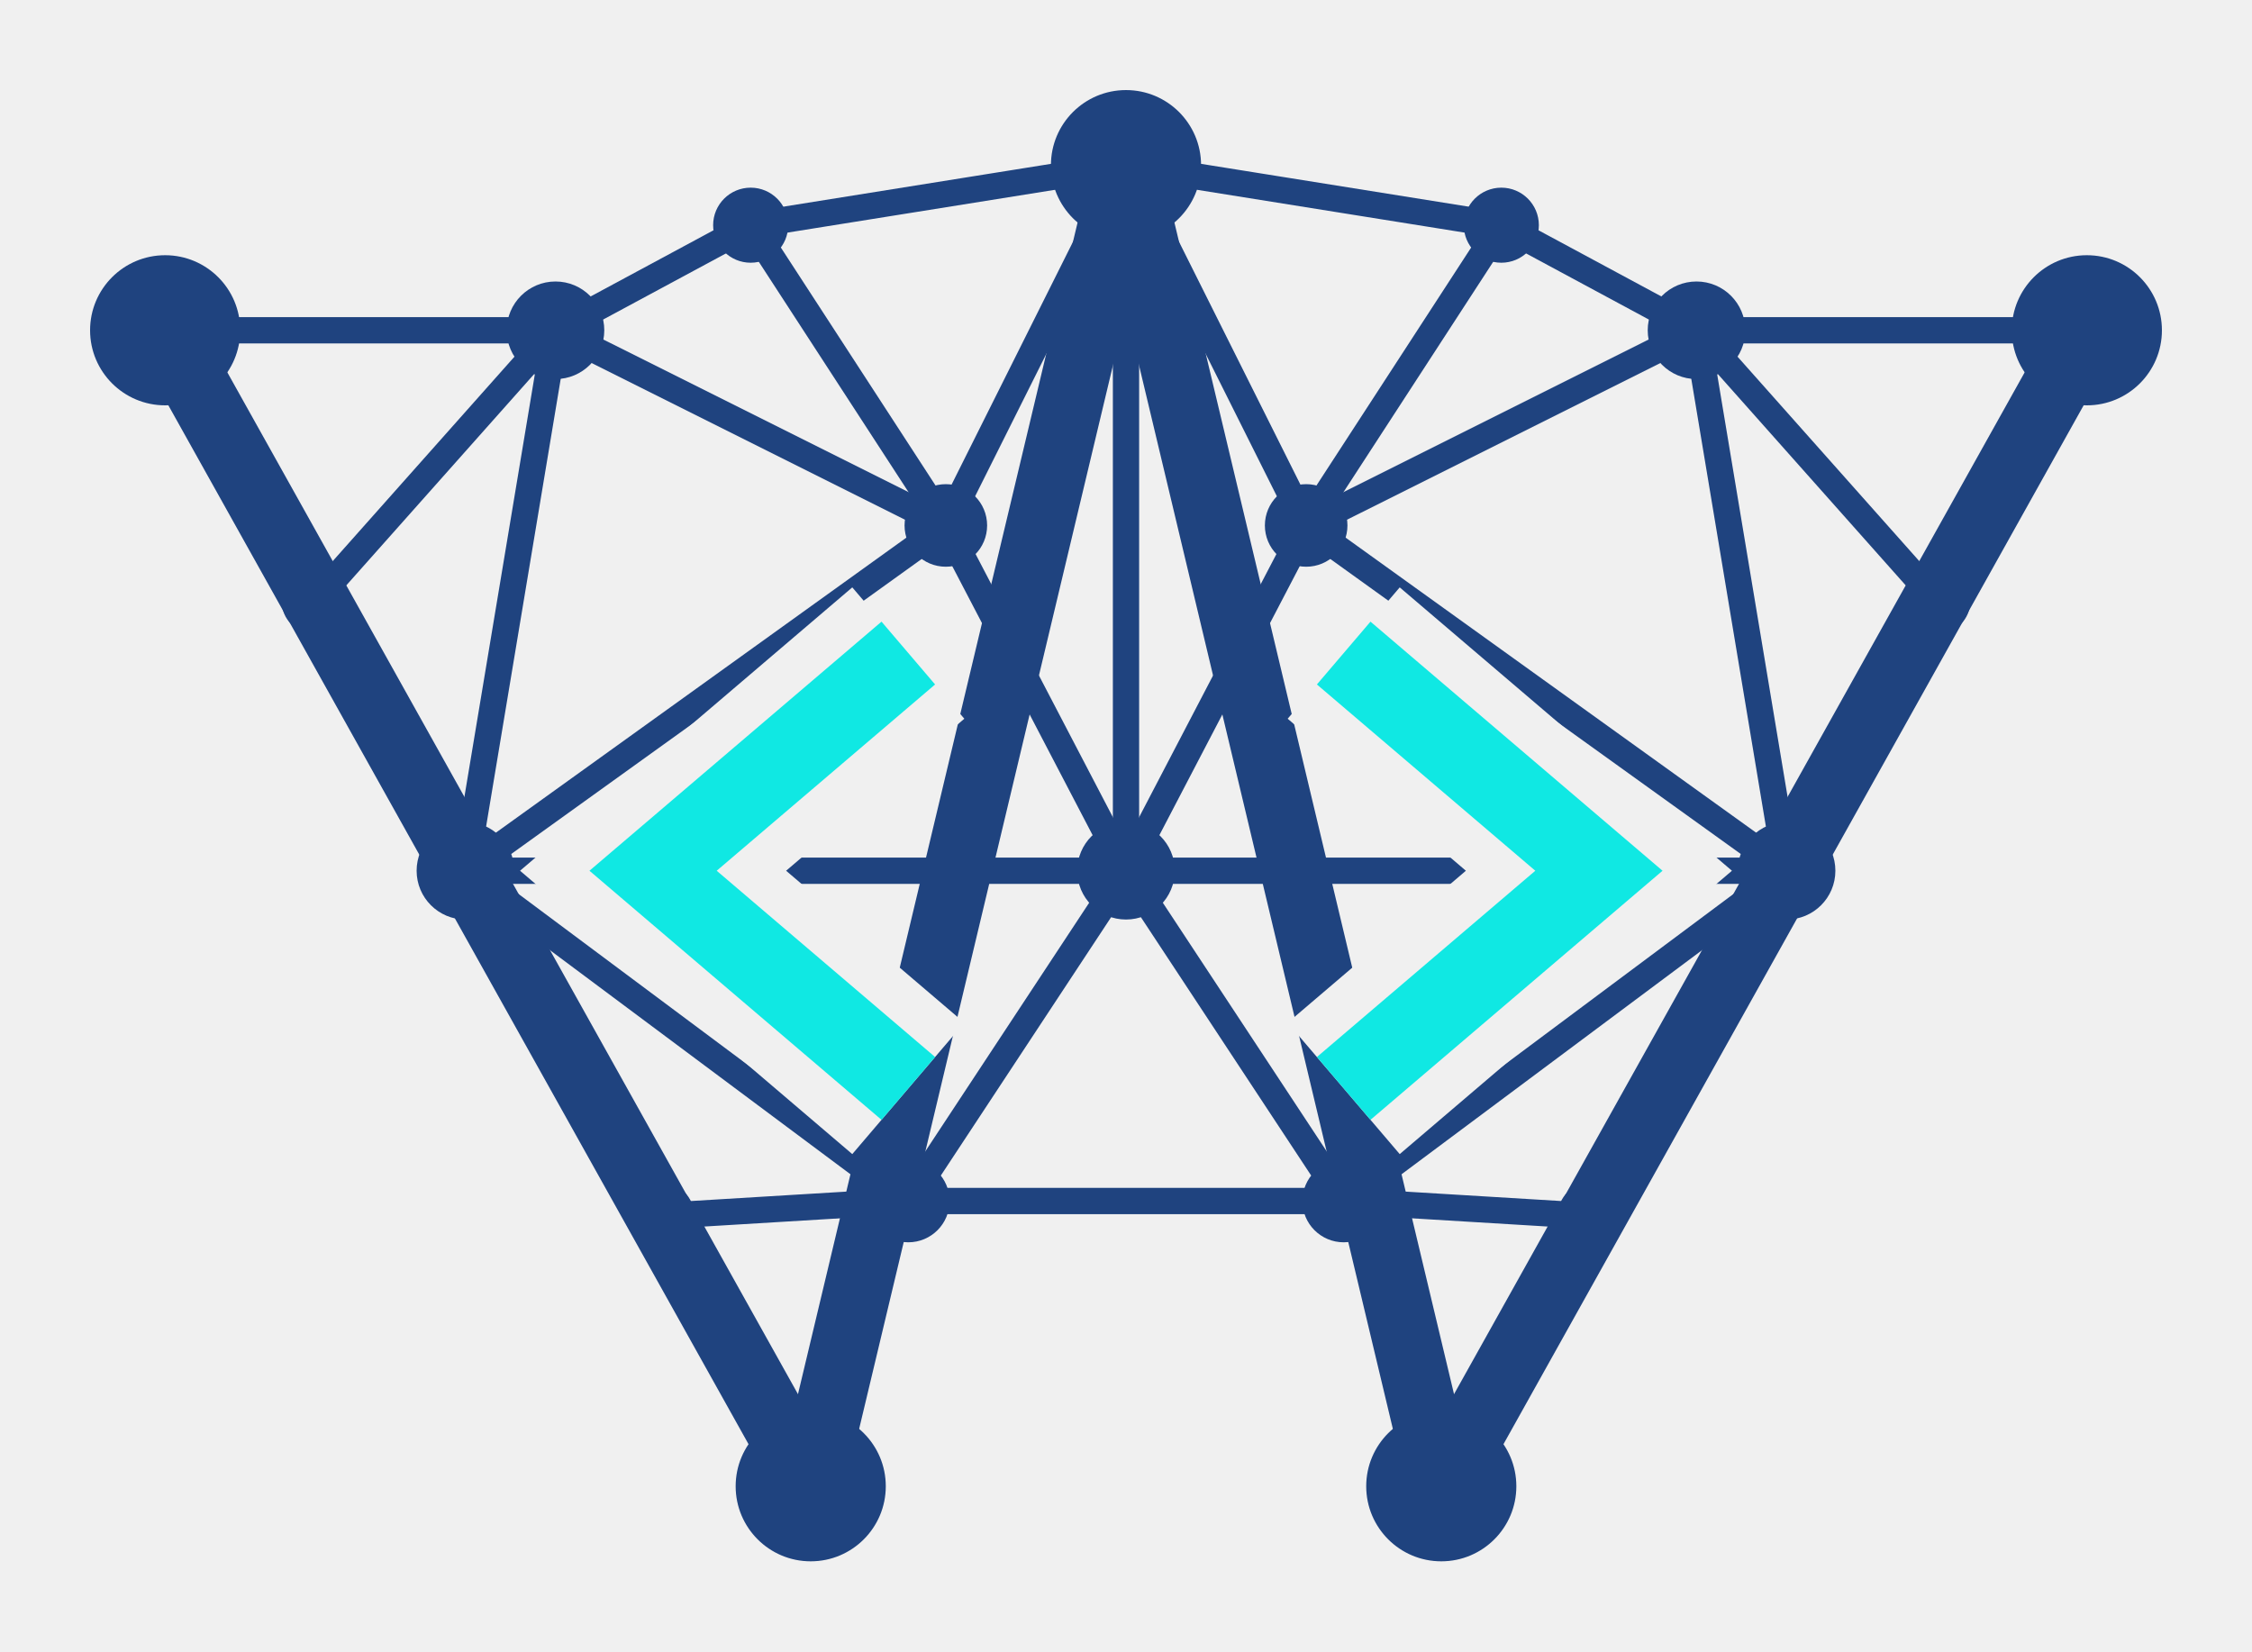
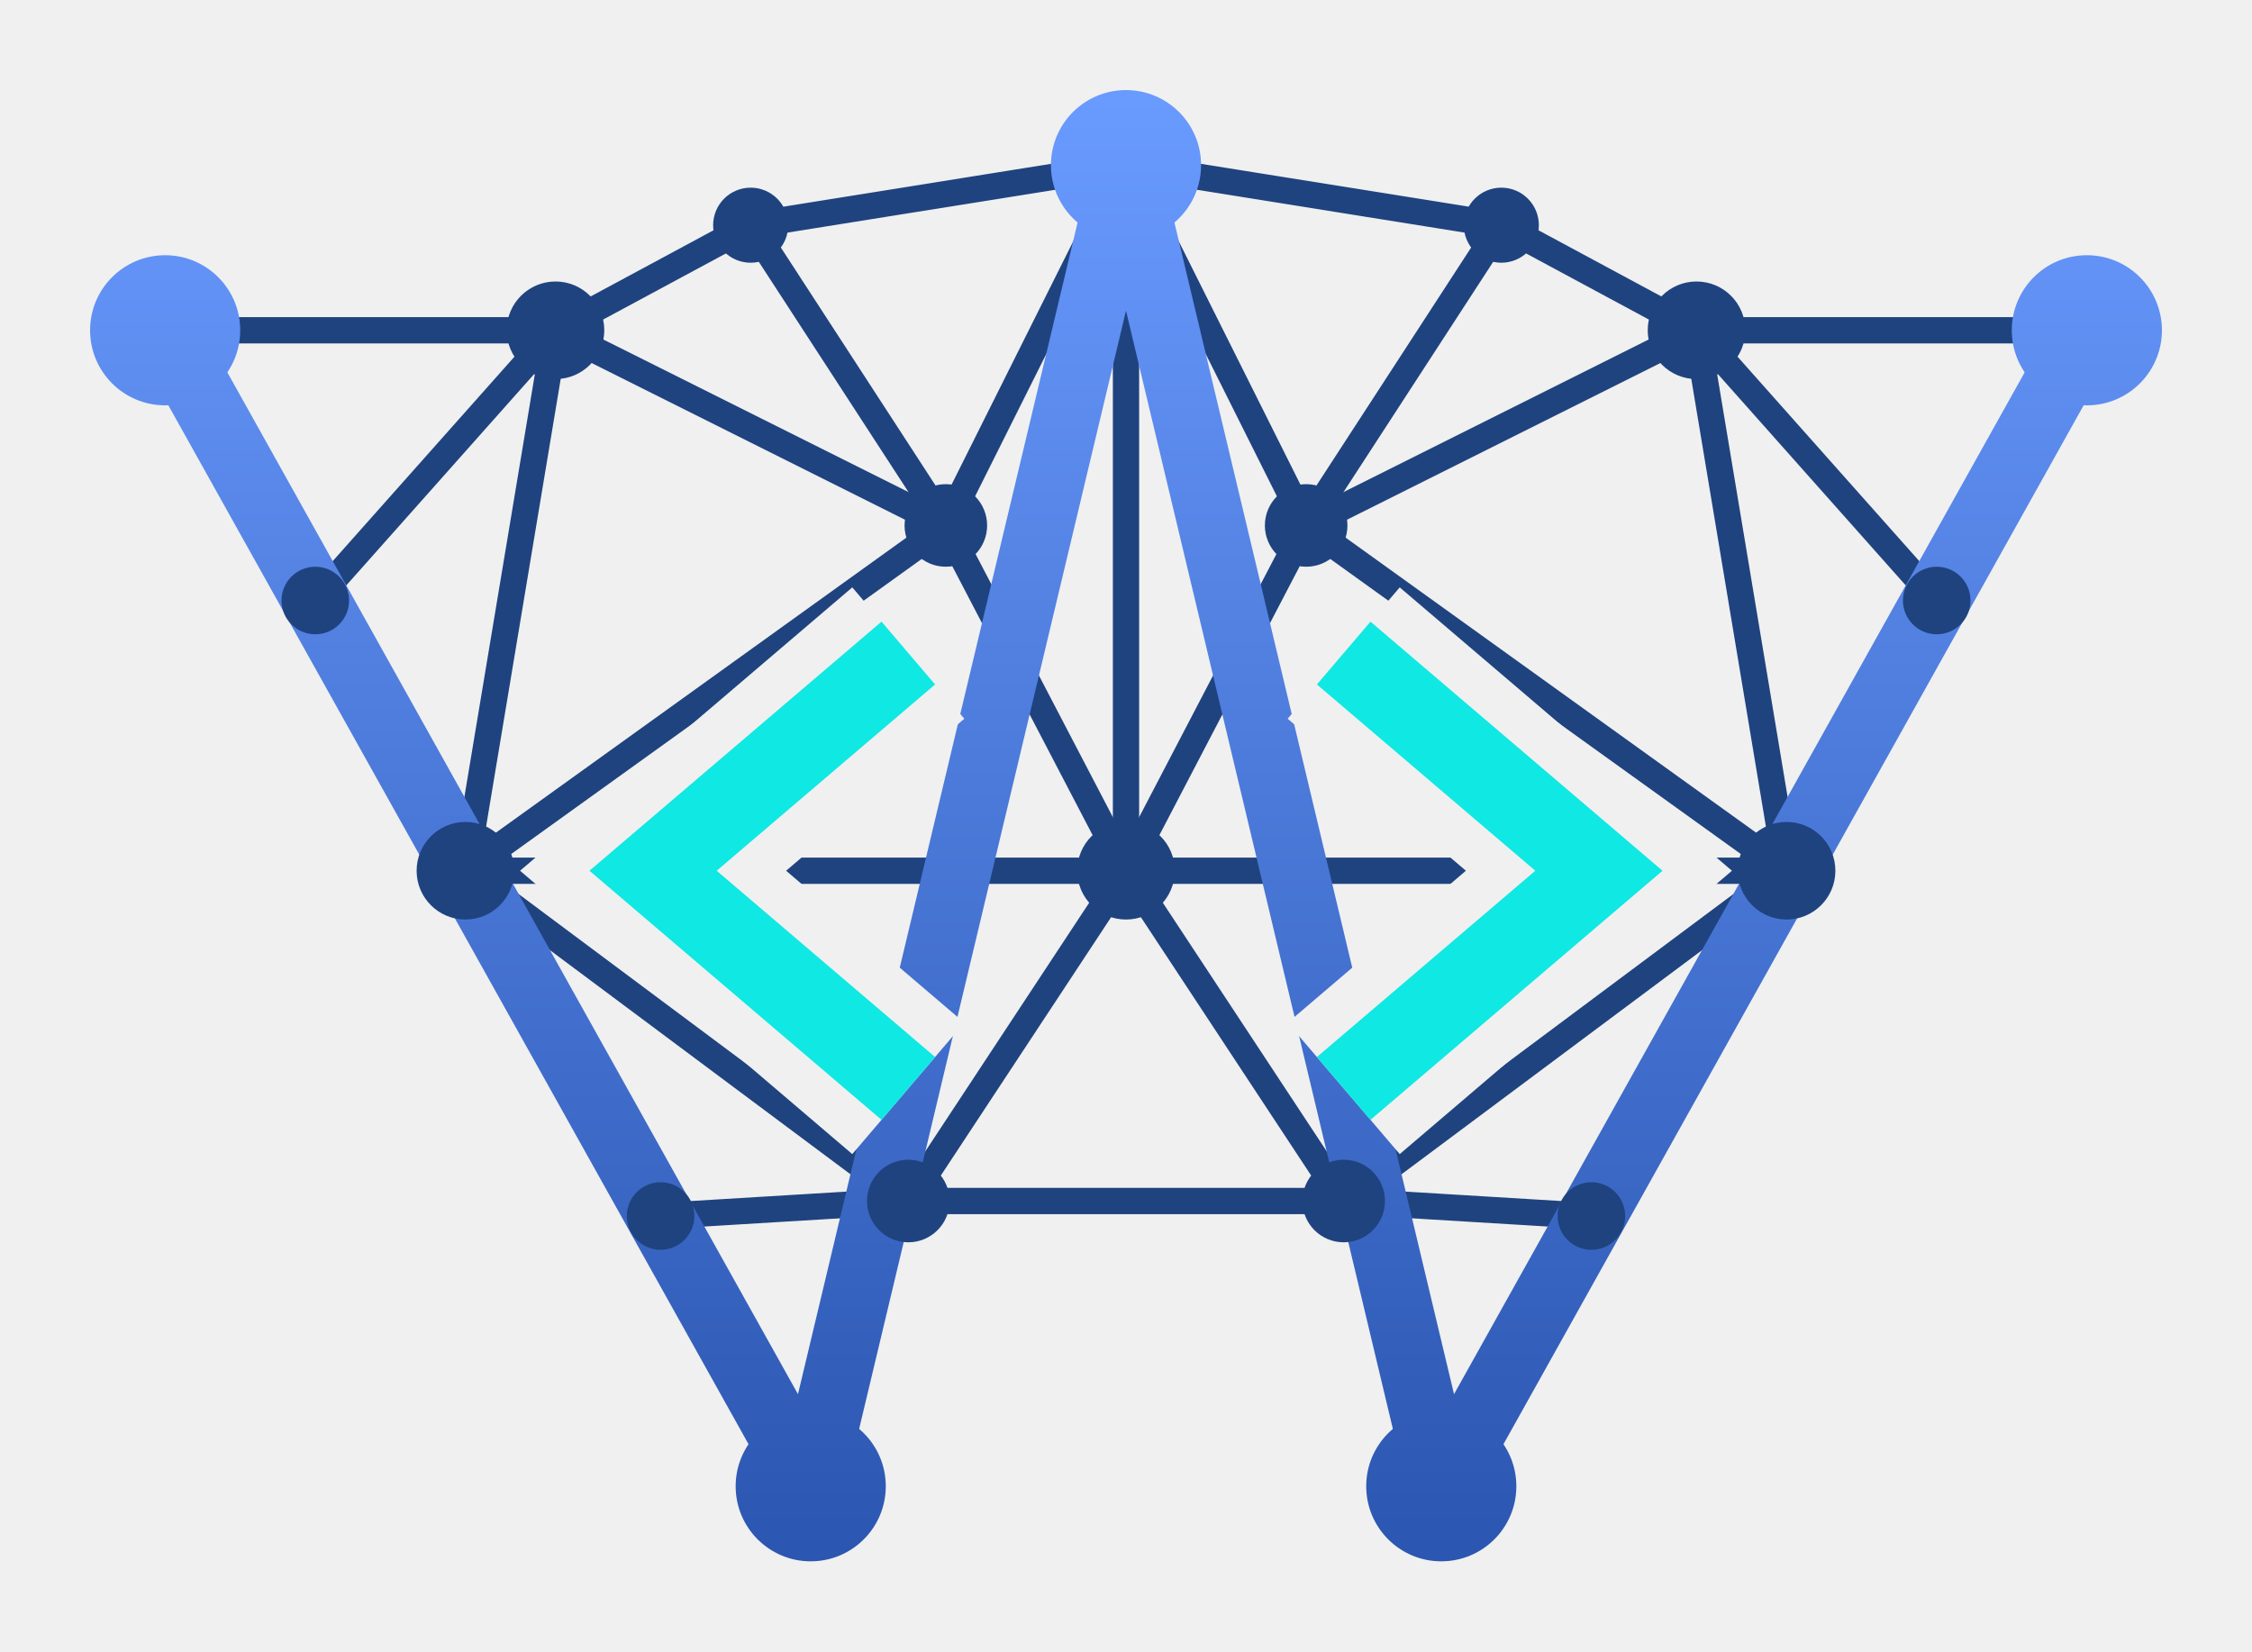
<svg xmlns="http://www.w3.org/2000/svg" viewBox="0 0 300 220" role="img" aria-label="Welva Studio">
  <defs>
+     <linearGradient id="w" gradientUnits="userSpaceOnUse" x1="0" y1="10" x2="0" y2="210">
+       <stop offset="0" stop-color="#6a9bff" />
+       <stop offset="1" stop-color="#2a55b0" />
+     </linearGradient>
    <mask id="k" maskUnits="userSpaceOnUse" x="-20" y="-20" width="340" height="260">
      <rect x="-20" y="-20" width="340" height="260" fill="#fff" />
      <path d="M121 87 L87 116 L121 145" fill="none" stroke="#000" stroke-width="23" />
      <path d="M179 87 L213 116 L179 145" fill="none" stroke="#000" stroke-width="23" />
    </mask>
  </defs>
  <g transform="translate(0 0)">
    <g mask="url(#k)">
      <g fill="none" stroke="#1f437f" stroke-linecap="round">
        <path d="M150 22 L150 116" stroke-width="3.5" />
        <path d="M150 22 L126 70" stroke-width="3.5" />
        <path d="M150 22 L174 70" stroke-width="3.5" />
        <path d="M126 70 L74 44" stroke-width="3.5" />
        <path d="M174 70 L226 44" stroke-width="3.5" />
        <path d="M74 44 L22 44" stroke-width="3.5" />
        <path d="M226 44 L278 44" stroke-width="3.5" />
        <path d="M74 44 L62 116" stroke-width="3.5" />
        <path d="M226 44 L238 116" stroke-width="3.5" />
        <path d="M126 70 L62 116" stroke-width="3.5" />
        <path d="M174 70 L238 116" stroke-width="3.5" />
        <path d="M126 70 L150 116" stroke-width="3.5" />
        <path d="M174 70 L150 116" stroke-width="3.5" />
        <path d="M62 116 L150 116" stroke-width="3.5" />
        <path d="M238 116 L150 116" stroke-width="3.5" />
        <path d="M150 116 L121 160" stroke-width="3.5" />
        <path d="M150 116 L179 160" stroke-width="3.5" />
        <path d="M121 160 L179 160" stroke-width="3.5" />
        <path d="M62 116 L121 160" stroke-width="3.5" />
        <path d="M238 116 L179 160" stroke-width="3.5" />
        <path d="M74 44 L100 30" stroke-width="3.5" />
        <path d="M226 44 L200 30" stroke-width="3.5" />
        <path d="M100 30 L150 22" stroke-width="3.5" />
        <path d="M200 30 L150 22" stroke-width="3.5" />
        <path d="M100 30 L126 70" stroke-width="3.5" />
        <path d="M200 30 L174 70" stroke-width="3.5" />
        <path d="M42 80 L74 44" stroke-width="3.5" />
        <path d="M258 80 L226 44" stroke-width="3.5" />
        <path d="M88 162 L121 160" stroke-width="3.5" />
        <path d="M212 162 L179 160" stroke-width="3.5" />
-         <path d="M150 22 L108 198" stroke-width="9" />
-         <path d="M150 22 L192 198" stroke-width="9" />
-         <path d="M108 198 L22 44" stroke-width="9" />
-         <path d="M192 198 L278 44" stroke-width="9" />
+         <path d="M150 22 L108 198" stroke="url(#w)" stroke-width="9" />
+         <path d="M150 22 L192 198" stroke="url(#w)" stroke-width="9" />
+         <path d="M108 198 L22 44" stroke="url(#w)" stroke-width="9" />
+         <path d="M192 198 L278 44" stroke="url(#w)" stroke-width="9" />
      </g>
      <g fill="#1f437f">
-         <circle cx="150" cy="22" r="10" />
-         <circle cx="22" cy="44" r="10" />
-         <circle cx="278" cy="44" r="10" />
-         <circle cx="108" cy="198" r="10" />
-         <circle cx="192" cy="198" r="10" />
+         <circle cx="150" cy="22" r="10" fill="url(#w)" />
+         <circle cx="22" cy="44" r="10" fill="url(#w)" />
+         <circle cx="278" cy="44" r="10" fill="url(#w)" />
+         <circle cx="108" cy="198" r="10" fill="url(#w)" />
+         <circle cx="192" cy="198" r="10" fill="url(#w)" />
        <circle cx="74" cy="44" r="6.5" />
        <circle cx="226" cy="44" r="6.5" />
        <circle cx="126" cy="70" r="5.5" />
        <circle cx="174" cy="70" r="5.5" />
        <circle cx="62" cy="116" r="6.5" />
        <circle cx="238" cy="116" r="6.5" />
        <circle cx="150" cy="116" r="6.5" />
        <circle cx="121" cy="160" r="5.5" />
        <circle cx="179" cy="160" r="5.5" />
        <circle cx="100" cy="30" r="5" />
        <circle cx="200" cy="30" r="5" />
        <circle cx="42" cy="80" r="4.5" />
        <circle cx="258" cy="80" r="4.5" />
        <circle cx="88" cy="162" r="4.5" />
        <circle cx="212" cy="162" r="4.5" />
      </g>
    </g>
    <g fill="none" stroke="#10e8e3" stroke-width="11" stroke-linejoin="miter">
      <path d="M121 87 L87 116 L121 145" />
      <path d="M179 87 L213 116 L179 145" />
    </g>
  </g>
</svg>
